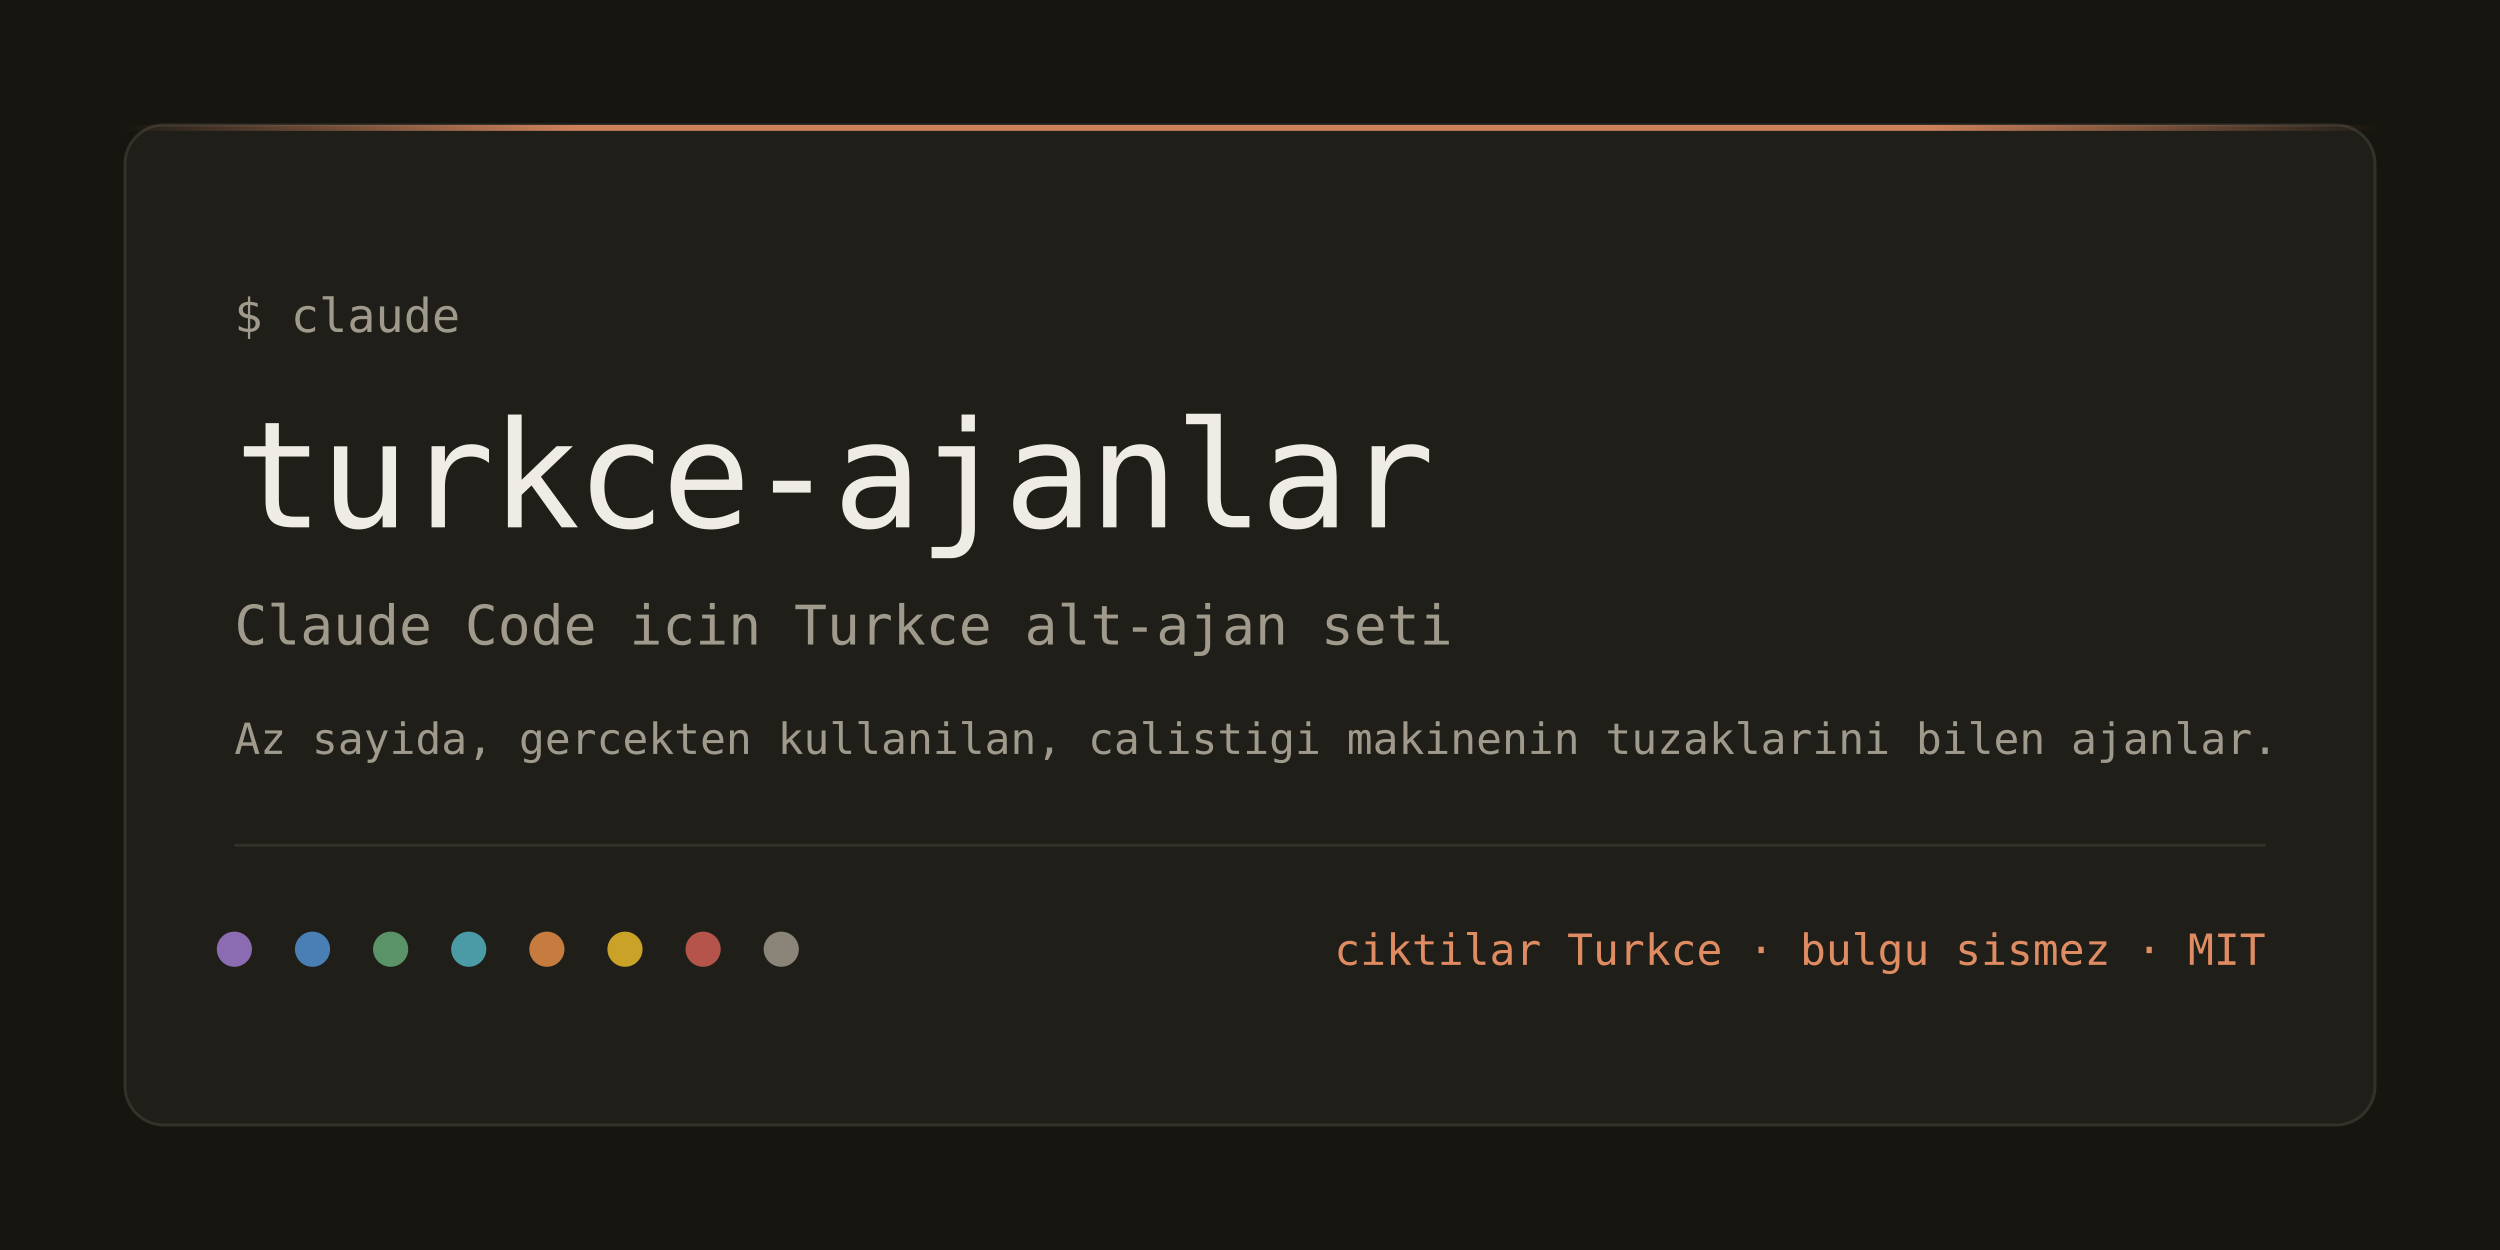
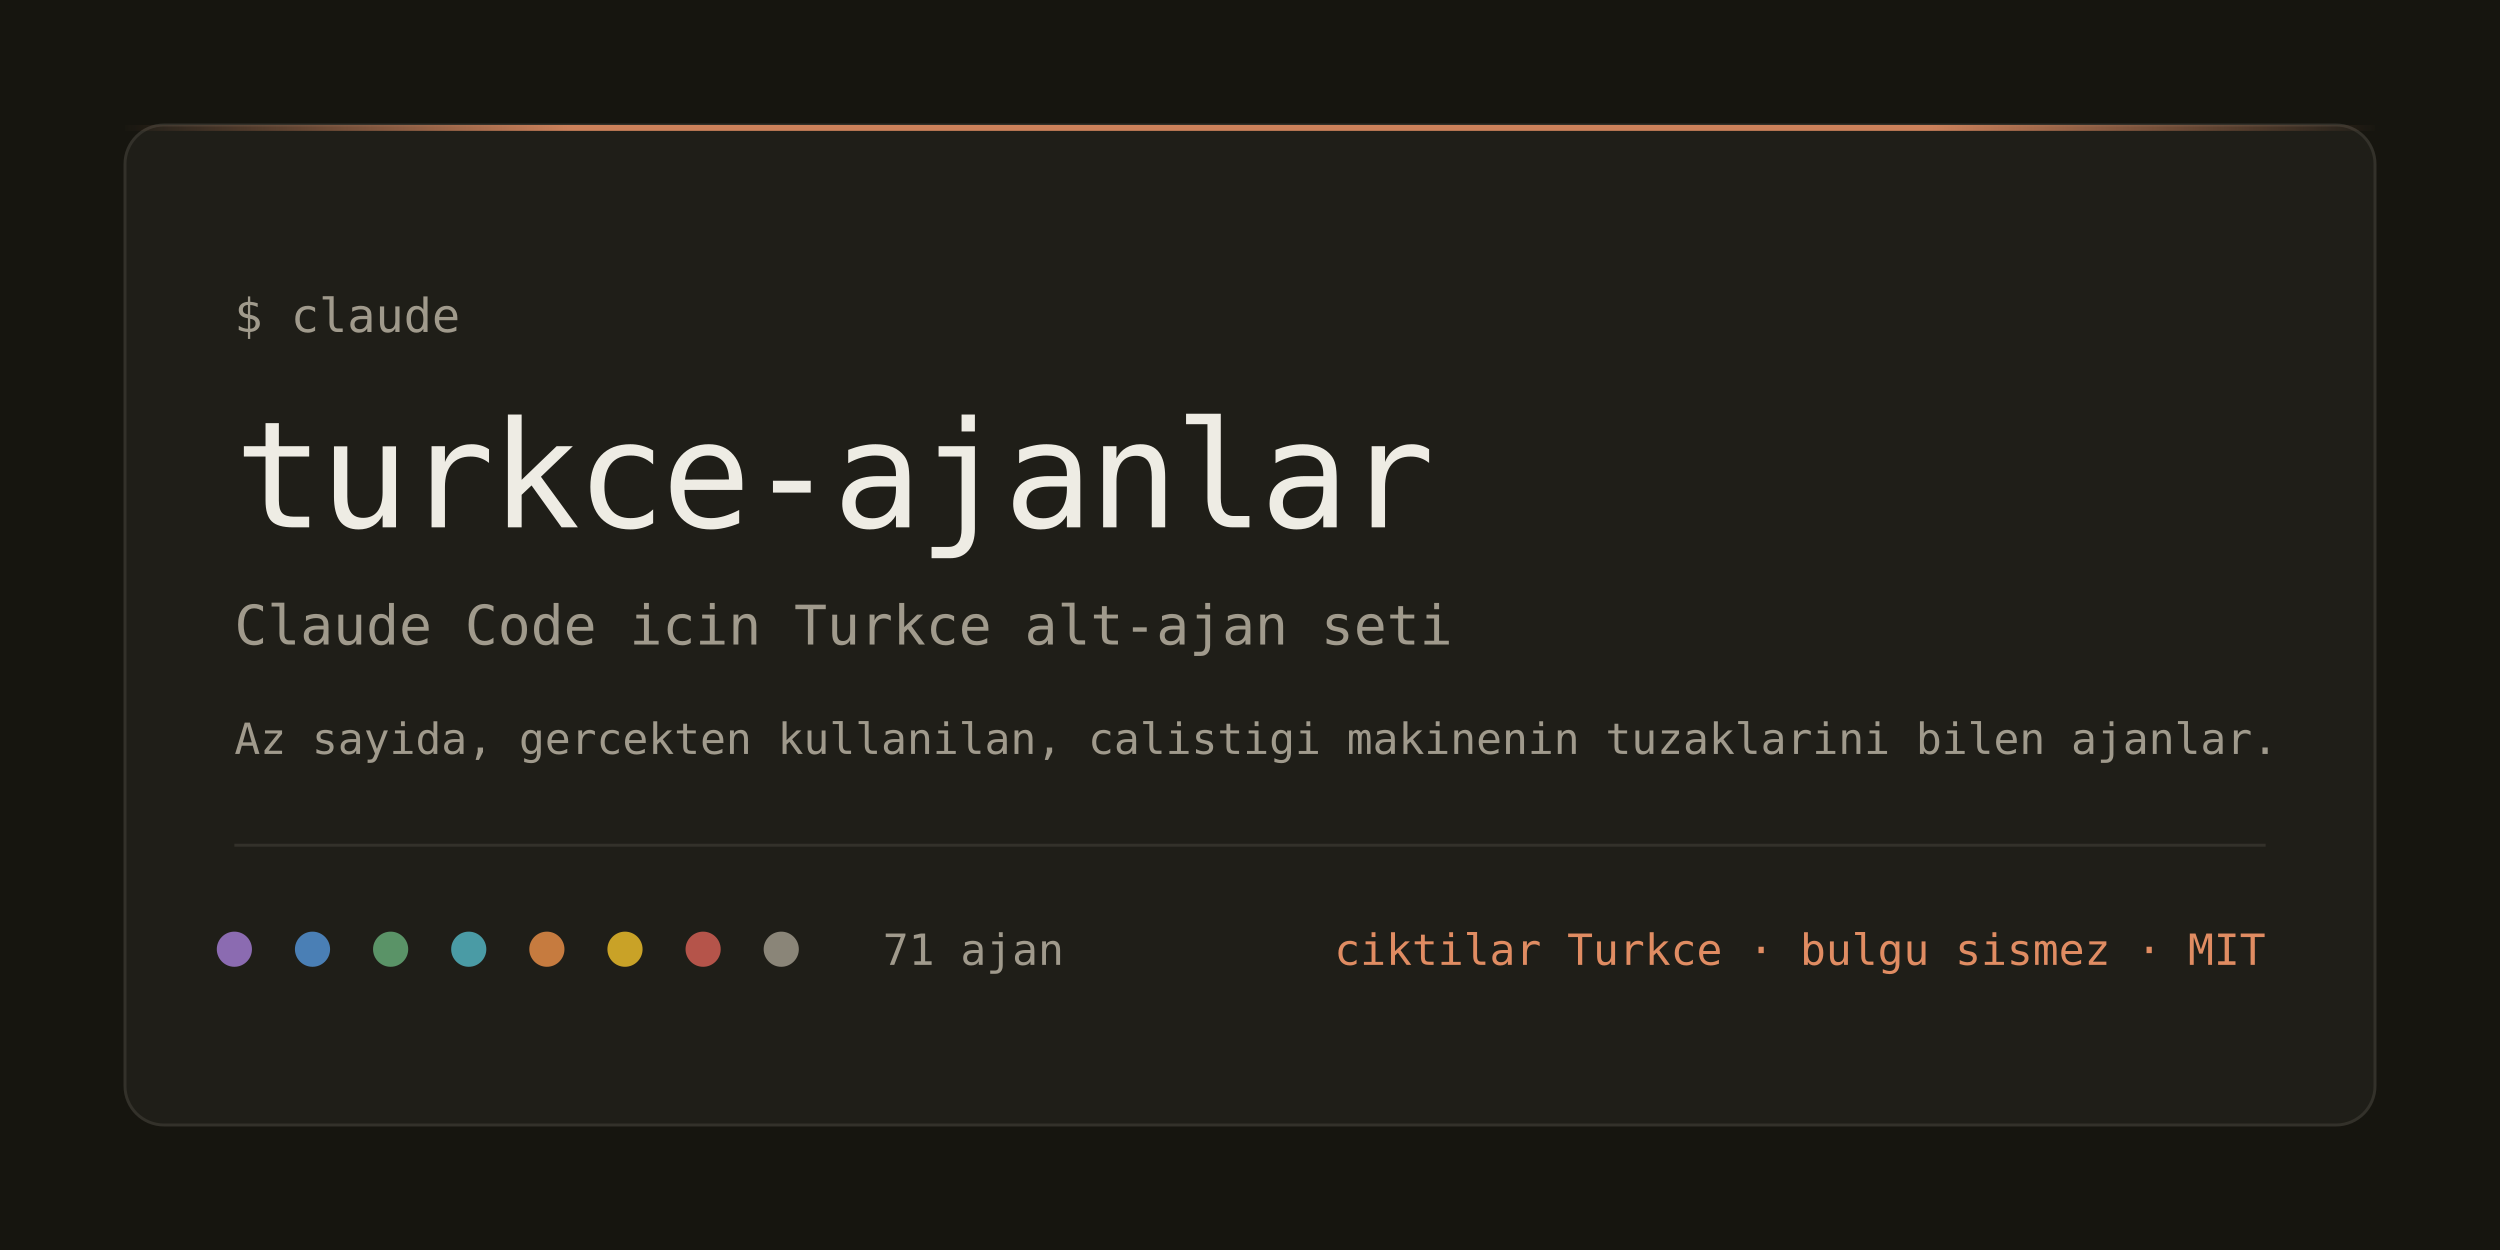
<svg xmlns="http://www.w3.org/2000/svg" viewBox="0 0 1280 640" width="1280" height="640" role="img" aria-label="turkce-ajanlar">
  <defs>
    <style>
      /* gomulu font yok */
      .baslik { font-family: ui-monospace, monospace; font-weight: 400; }
      .metin  { font-family: ui-monospace, monospace; font-weight: 400; }
    </style>
    <linearGradient id="cizgi2" x1="0" y1="0" x2="1" y2="0">
      <stop offset="0" stop-color="#e08c62" stop-opacity="0" />
      <stop offset=".2" stop-color="#e08c62" stop-opacity=".9" />
      <stop offset=".8" stop-color="#e08c62" stop-opacity=".9" />
      <stop offset="1" stop-color="#e08c62" stop-opacity="0" />
    </linearGradient>
  </defs>
  <rect width="1280" height="640" fill="#16150f" />
  <rect x="64" y="64" width="1152" height="512" rx="20" fill="#1f1e18" stroke="#33312a" stroke-width="1.5" />
  <rect x="64" y="64" width="1152" height="3" fill="url(#cizgi2)" />
  <text class="metin" x="120" y="170" font-size="24" fill="#a09a8c">$ claude</text>
  <text class="baslik" x="120" y="270" font-size="76" fill="#eeece4" letter-spacing="-2">turkce-ajanlar</text>
  <text class="metin" x="120" y="330" font-size="28" fill="#a09a8c">Claude Code icin Turkce alt-ajan seti</text>
  <text class="metin" x="120" y="386" font-size="22" fill="#a09a8c">Az sayida, gercekten kullanilan, calistigi makinenin tuzaklarini bilen ajanlar.</text>
  <rect x="120" y="432" width="1040" height="1.5" fill="#33312a" />
  <circle cx="120" cy="486" r="9" fill="#8b6bb1" />
  <circle cx="160" cy="486" r="9" fill="#4a7fb5" />
  <circle cx="200" cy="486" r="9" fill="#5a9367" />
  <circle cx="240" cy="486" r="9" fill="#4a9ba5" />
  <circle cx="280" cy="486" r="9" fill="#c67b3f" />
  <circle cx="320" cy="486" r="9" fill="#c9a227" />
  <circle cx="360" cy="486" r="9" fill="#b5544a" />
  <circle cx="400" cy="486" r="9" fill="#8a8578" />
-   <text class="metin" x="2932" y="494" font-size="22" fill="#a09a8c">70 ajan</text>
+   <text class="metin" x="452" y="494" font-size="22" fill="#a09a8c">71 ajan</text>
  <text class="metin" x="1160" y="494" font-size="22" fill="#e08c62" text-anchor="end">ciktilar Turkce · bulgu sismez · MIT</text>
</svg>
